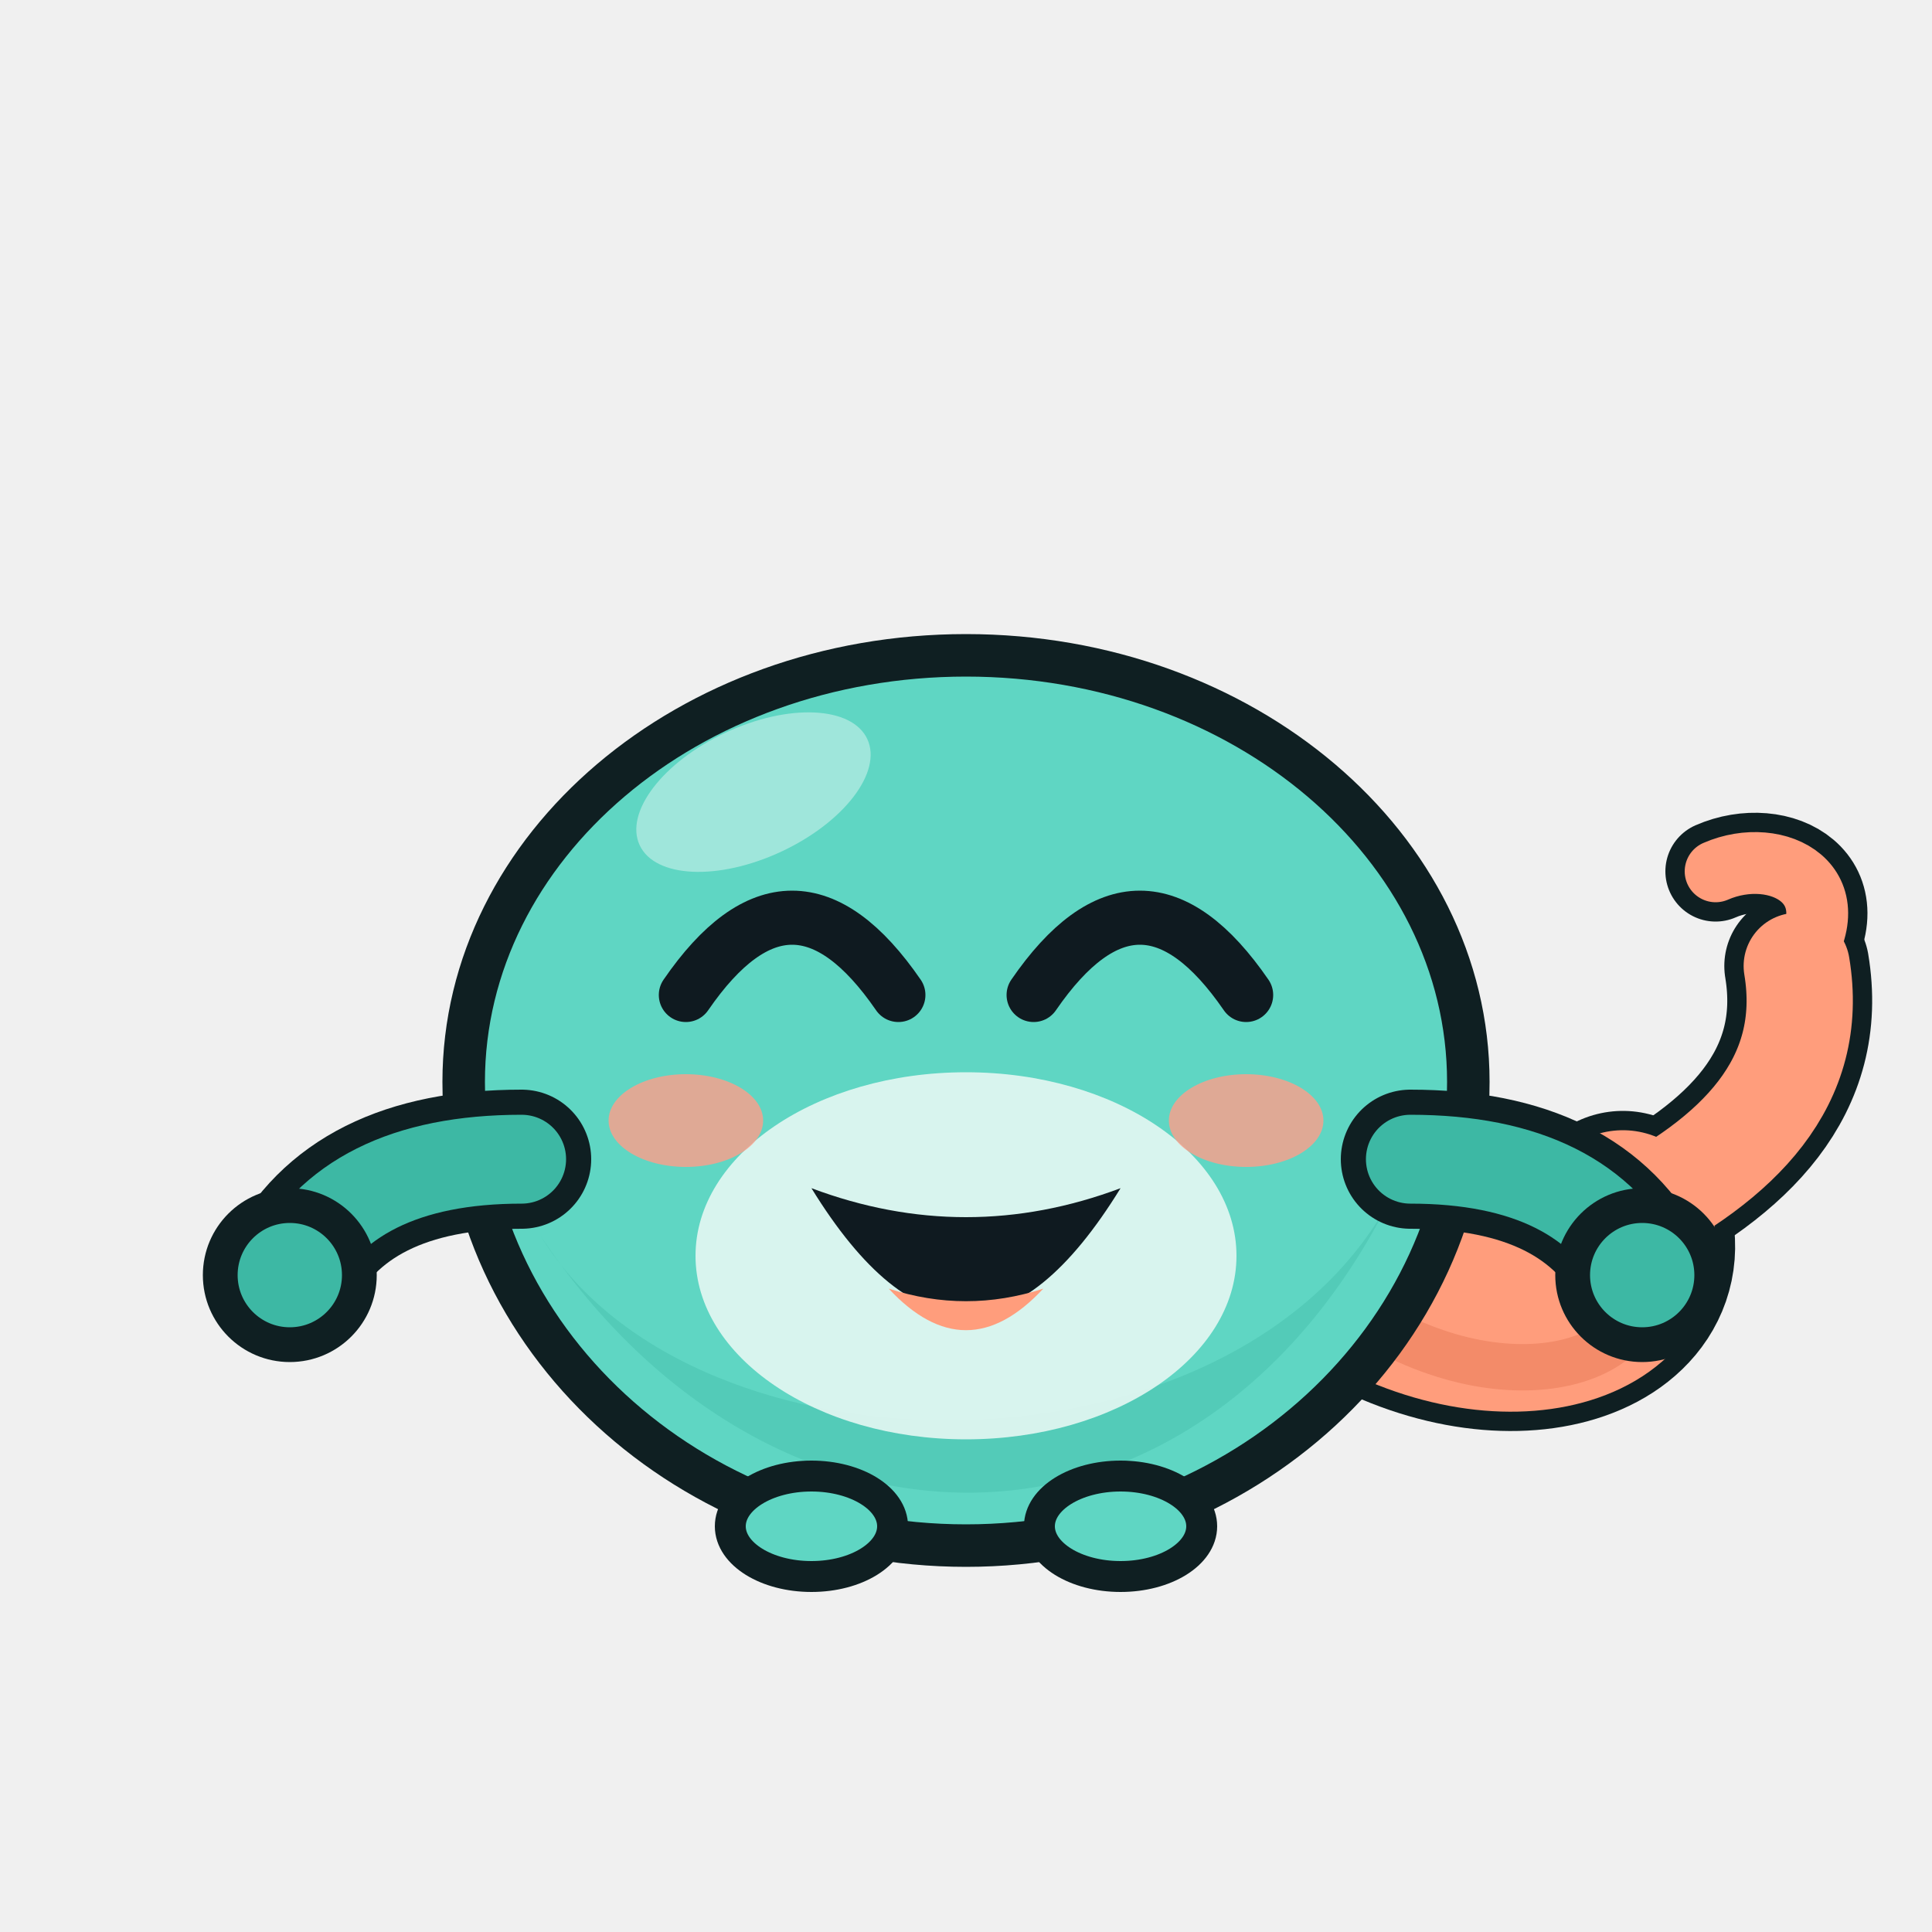
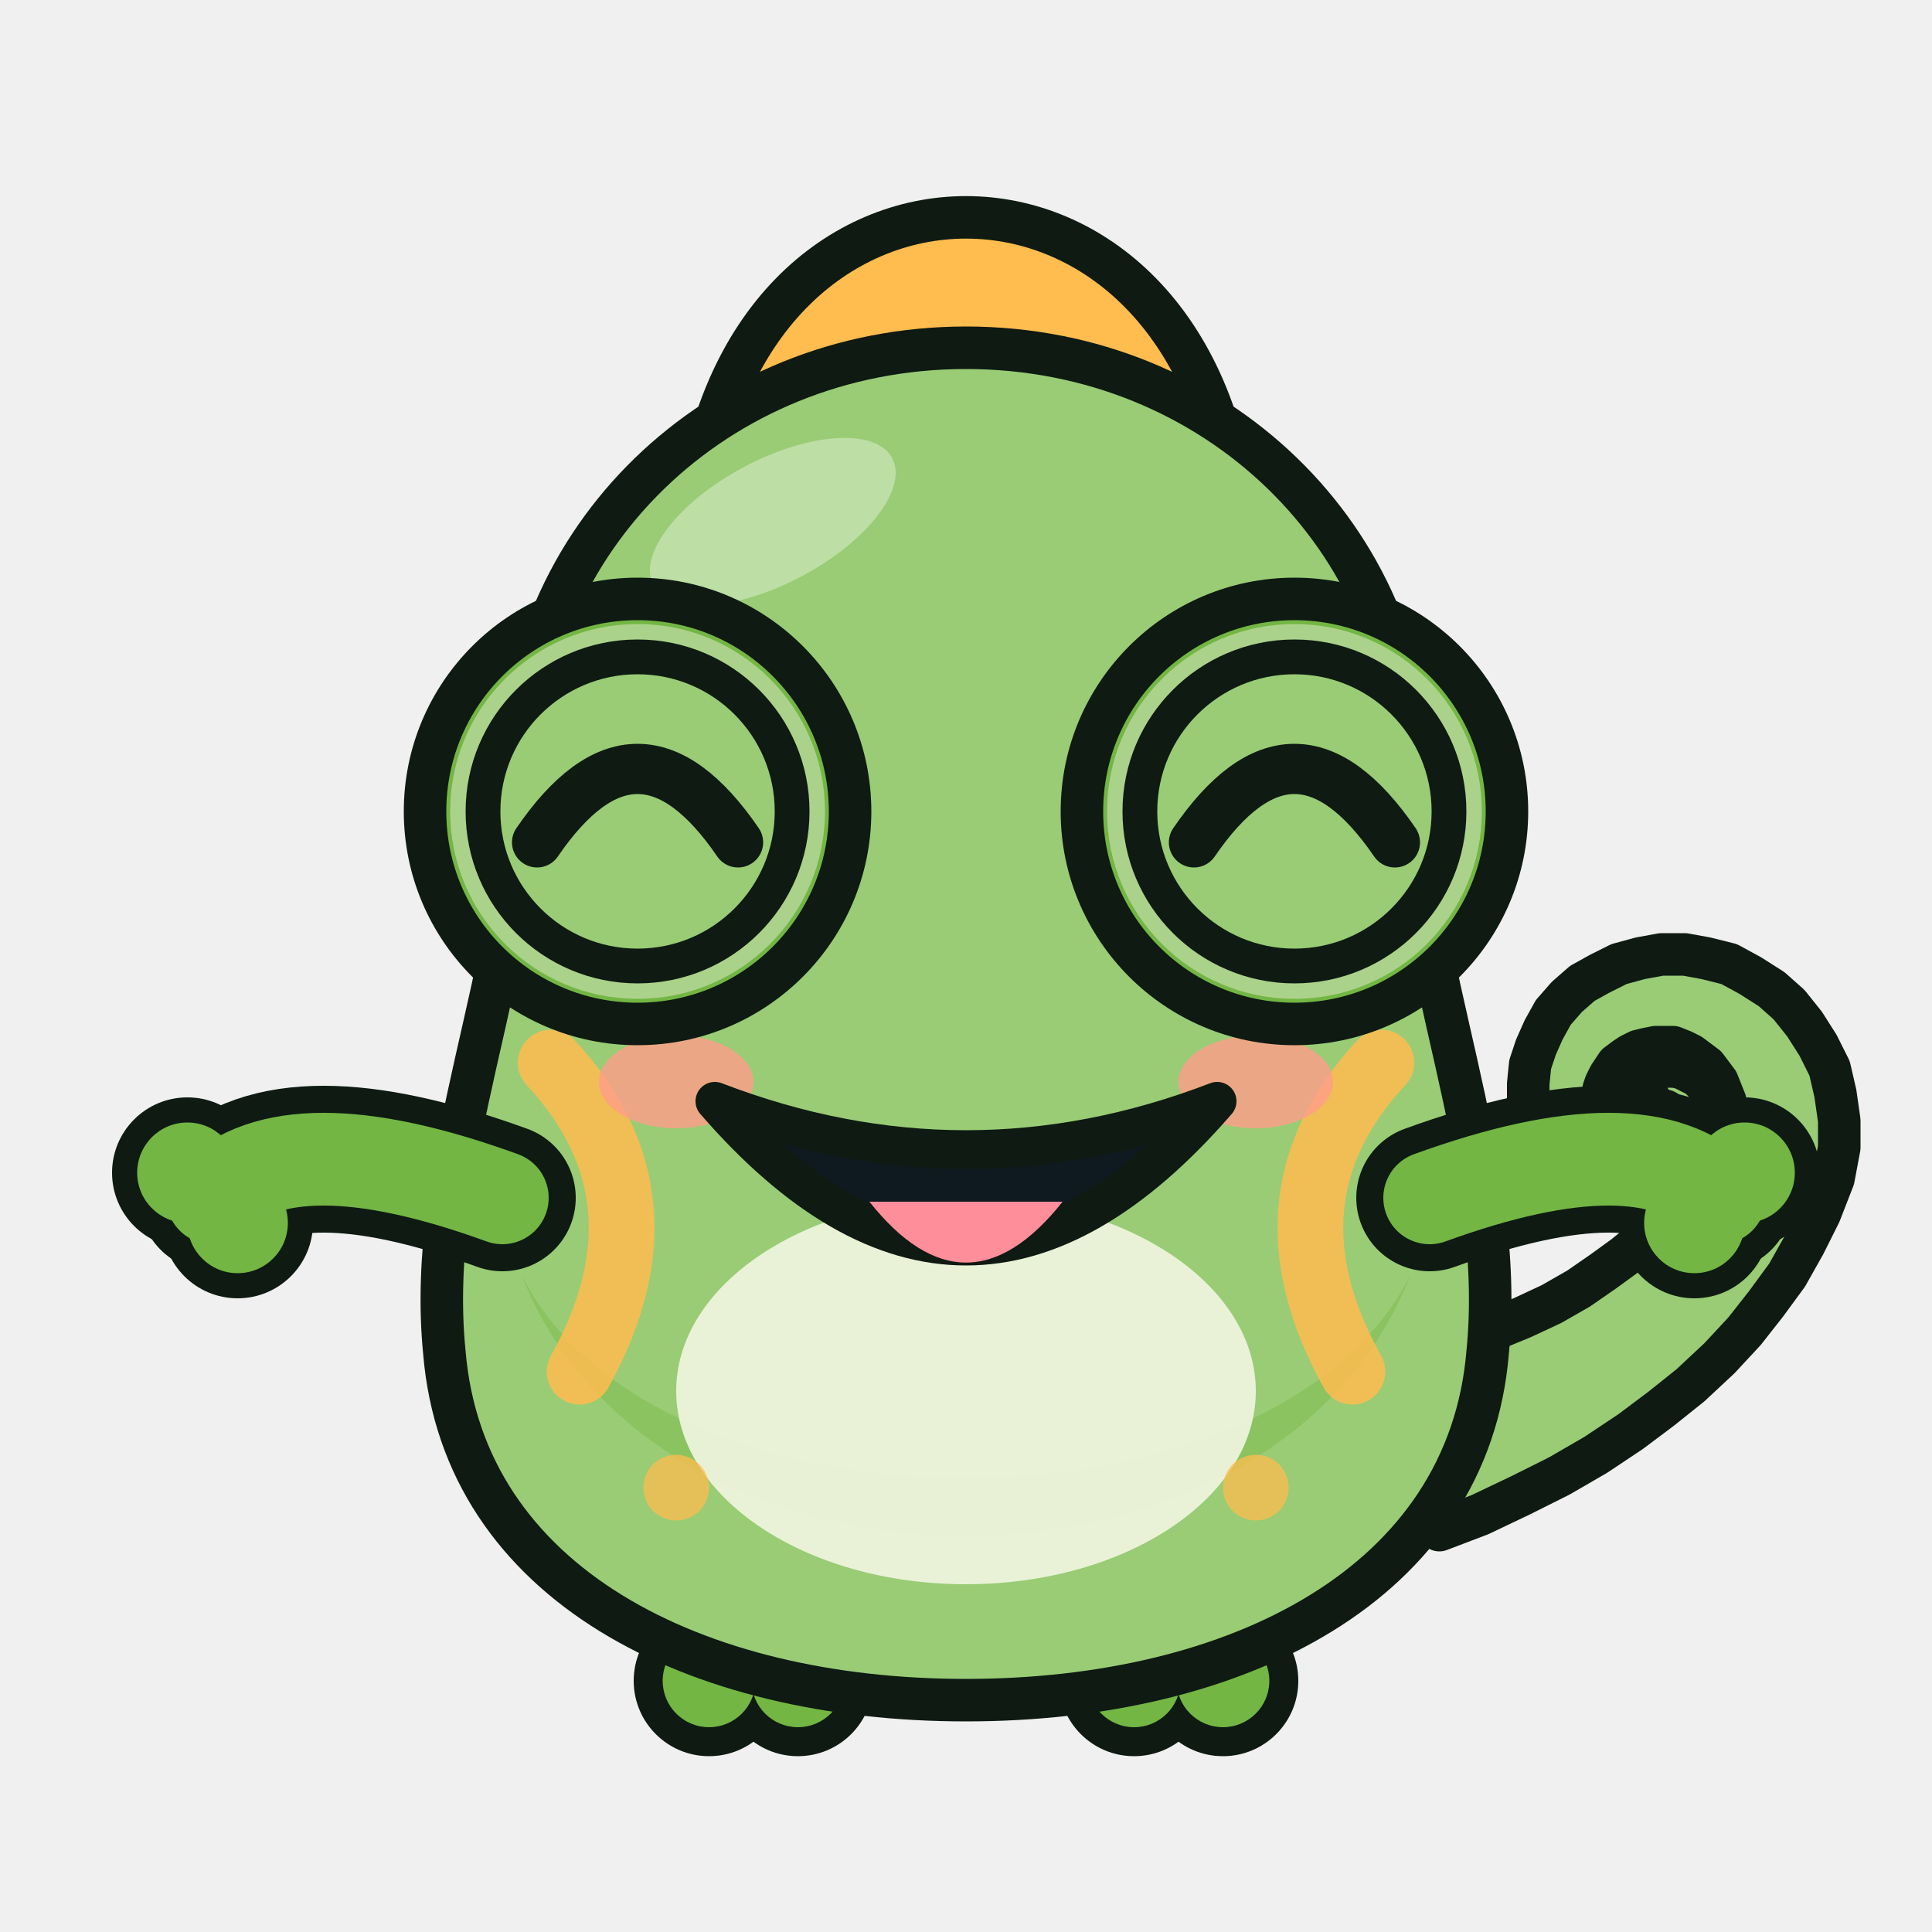
<svg xmlns="http://www.w3.org/2000/svg" viewBox="0 0 100 100" width="256" height="256" role="img" aria-label="Mascot smiling">
-   <g transform="translate(50,56) rotate(0) scale(1,1) translate(-50,-56)">
-     <g>
-       <path d="M70,66 C78,71 86,68 84,63" fill="none" stroke="#0F1F22" stroke-width="11" stroke-linecap="round" stroke-linejoin="round" />
-       <path d="M84,63 C90,60 94,56 93,50" fill="none" stroke="#0F1F22" stroke-width="7.5" stroke-linecap="round" stroke-linejoin="round" />
-       <path d="M93,50 C96,45.8 92,43.7 88.8,45.1" fill="none" stroke="#0F1F22" stroke-width="5.2" stroke-linecap="round" stroke-linejoin="round" />
-       <path d="M70,66 C78,71 86,68 84,63" fill="none" stroke="#FF9D7C" stroke-width="9" stroke-linecap="round" stroke-linejoin="round" />
-       <path d="M84,63 C90,60 94,56 93,50" fill="none" stroke="#FF9D7C" stroke-width="5.5" stroke-linecap="round" stroke-linejoin="round" />
-       <path d="M93,50 C96,45.8 92,43.7 88.8,45.1" fill="none" stroke="#FF9D7C" stroke-width="3.2" stroke-linecap="round" stroke-linejoin="round" />
-       <path d="M70,66 C78,71 86,68 84,63" fill="none" stroke="#E87C5A" stroke-width="2.4" stroke-linecap="round" stroke-linejoin="round" stroke-opacity="0.55" transform="translate(0.6,2.2)" />
-     </g>
-     <path d="M24,56C24,43.81 35.64,33.92 50,33.92C64.36,33.92 76,43.81 76,56C76,69.26 64.36,80 50,80C35.64,80 24,69.26 24,56Z" fill="#5FD6C3" stroke="#0F1F22" stroke-width="2.2" />
-     <path d="M28,64 C40,82 62,82 72,62 C64,77 36,77 28,64Z" fill="#3DB8A4" fill-opacity="0.35" />
-     <ellipse cx="50" cy="65" rx="14" ry="9.5" fill="#E6F7F3" fill-opacity="0.9" />
-     <ellipse cx="39" cy="41" rx="6.5" ry="3.4" fill="#FFFFFF" fill-opacity="0.4" transform="rotate(-25 39 41)" />
-     <ellipse cx="42" cy="79" rx="4.2" ry="2.6" fill="#5FD6C3" stroke="#0F1F22" stroke-width="1.6" />
-     <ellipse cx="58" cy="79" rx="4.2" ry="2.6" fill="#5FD6C3" stroke="#0F1F22" stroke-width="1.6" />
-     <g>
-       <path d="M27,60 Q18,60 15,66" fill="none" stroke="#0F1F22" stroke-width="7.2" stroke-linecap="round" stroke-linejoin="round" />
-       <path d="M27,60 Q18,60 15,66" fill="none" stroke="#3DB8A4" stroke-width="4.6" stroke-linecap="round" stroke-linejoin="round" />
-       <circle cx="15" cy="66" r="3.6" fill="#3DB8A4" stroke="#0F1F22" stroke-width="1.8" />
-     </g>
-     <g>
-       <path d="M73,60 Q82,60 85,66" fill="none" stroke="#0F1F22" stroke-width="7.2" stroke-linecap="round" stroke-linejoin="round" />
-       <path d="M73,60 Q82,60 85,66" fill="none" stroke="#3DB8A4" stroke-width="4.6" stroke-linecap="round" stroke-linejoin="round" />
-       <circle cx="85" cy="66" r="3.6" fill="#3DB8A4" stroke="#0F1F22" stroke-width="1.8" />
-     </g>
-     <path d="M35.5,51.5 Q41,43.5 46.5,51.5" fill="none" stroke="#0F1A20" stroke-width="2.8" stroke-linecap="round" stroke-linejoin="round" />
-     <path d="M53.5,51.5 Q59,43.5 64.5,51.5" fill="none" stroke="#0F1A20" stroke-width="2.8" stroke-linecap="round" stroke-linejoin="round" />
-     <path d="M42,61.5 Q50,74.5 58,61.5 Q50,64.5 42,61.5Z" fill="#0F1A20" />
-     <path d="M46,66.7 Q50,71 54,66.7 Q50,68 46,66.7Z" fill="#FF9D7C" />
-     <ellipse cx="35.5" cy="58" rx="4" ry="2.4" fill="#FF9E8A" fill-opacity="0.8" />
-     <ellipse cx="64.5" cy="58" rx="4" ry="2.4" fill="#FF9E8A" fill-opacity="0.8" />
+   <g>
+     <path d="M74.5,79.2L76.6,78.4L78.7,77.4L80.7,76.4L82.6,75.3L84.4,74.1L86,72.9L87.5,71.7L89,70.3L90.3,68.9L91.4,67.5L92.5,66L93.4,64.4L94.2,62.8L94.9,61L95.2,59.4L95.2,58L95,56.6L94.7,55.3L94.1,54.1L93.4,53L92.6,52L91.7,51.2L90.6,50.5L89.5,49.9L88.3,49.6L87.2,49.4L86,49.4L84.9,49.6L83.8,49.9L82.8,50.4L81.9,50.9L81.1,51.6L80.4,52.4L79.9,53.3L79.5,54.2L79.2,55.1L79.1,56.1L79.1,57L79.3,57.9L79.6,58.8L80,59.6L80.5,60.3L81,60.9L81.7,61.4L82.4,61.8L83.1,62.1L83.8,62.2L84.6,62.3L85.3,62.2L86,62.1L86.6,61.8L87.2,61.5L87.7,61.1L88.1,60.6L88.5,60.1L88.8,59.6L88.9,59L89,58.5L89,57.9L88.9,57.4L88.7,56.9L88.5,56.4L88.2,56L87.9,55.7L87.5,55.5L87.1,55.3L86.7,55.2L86.1,55.2L85.6,55.4L85.2,56L85.2,56.6L85.5,57.1L86,57.5L86.2,57.5L86.2,57.5L86.2,57.6L86.3,57.7L86.3,57.7L86.3,57.8L86.3,57.9L86.3,58.1L86.3,58.2L86.3,58.3L86.2,58.5L86.1,58.6L86,58.8L85.8,58.9L85.6,59L85.4,59.1L85.2,59.1L85,59.1L84.7,59.1L84.4,59L84.2,58.9L83.9,58.8L83.7,58.6L83.5,58.4L83.3,58.1L83.2,57.8L83.1,57.5L83,57.2L83,56.8L83,56.4L83.1,56.1L83.3,55.7L83.5,55.4L83.7,55.1L84.1,54.8L84.4,54.6L84.8,54.4L85.2,54.3L85.7,54.2L86.1,54.2L86.6,54.2L87.1,54.4L87.5,54.6L87.9,54.9L88.3,55.2L88.6,55.6L88.9,56L89.1,56.5L89.3,57L89.3,57.5L89.3,58.1L89.2,58.6L89.1,59L88.6,60L87.9,61.1L87.1,62.1L86.2,63.1L85.2,64.1L84.1,65L83,65.8L81.7,66.7L80.3,67.5L78.8,68.2L77.1,68.9L75.4,69.6L73.5,70.2L71.5,70.8Z" fill="#99CC75" stroke="#0E1A12" stroke-width="2.2" stroke-linejoin="round" />
+     <path d="M36,27 C38,6 62,6 64,27 Z" fill="#FFBC4F" stroke="#0E1A12" stroke-width="2.2" stroke-linejoin="round" />
+     <circle cx="36.7" cy="87" r="3.9" fill="#0E1A12" />
+     <circle cx="41.3" cy="87" r="3.9" fill="#0E1A12" />
+     <circle cx="36.7" cy="87" r="2.4" fill="#73B643" />
+     <circle cx="41.3" cy="87" r="2.4" fill="#73B643" />
+     <circle cx="58.7" cy="87" r="3.9" fill="#0E1A12" />
+     <circle cx="63.3" cy="87" r="3.9" fill="#0E1A12" />
+     <circle cx="58.7" cy="87" r="2.4" fill="#73B643" />
+     <circle cx="63.3" cy="87" r="2.4" fill="#73B643" />
+     <path d="M50,18 C63,18 73,28 73,40 C73,50 78,60 77,70 C76,82 64,88 50,88 C36,88 24,82 23,70 C22,60 27,50 27,40 C27,28 37,18 50,18 Z" fill="#99CC75" stroke="#0E1A12" stroke-width="2.2" stroke-linejoin="round" />
+     <path d="M27,66 C34,84 66,84 73,66 C66,80 34,80 27,66 Z" fill="#73B643" fill-opacity="0.4" />
+     <ellipse cx="50" cy="72" rx="15" ry="10" fill="#F0F5E0" fill-opacity="0.92" />
+     <path d="M28.5,55 Q35,62 30,71" fill="none" stroke="#FFBC4F" stroke-width="3.4" stroke-linecap="round" stroke-linejoin="round" stroke-opacity="0.85" />
+     <path d="M71.5,55 Q65,62 70,71" fill="none" stroke="#FFBC4F" stroke-width="3.4" stroke-linecap="round" stroke-linejoin="round" stroke-opacity="0.85" />
+     <circle cx="35" cy="77" r="1.7" fill="#FFBC4F" fill-opacity="0.75" />
+     <circle cx="65" cy="77" r="1.7" fill="#FFBC4F" fill-opacity="0.75" />
+     <ellipse cx="40" cy="27" rx="7" ry="3.2" fill="#FFFFFF" fill-opacity="0.35" transform="rotate(-28 40 27)" />
+     <path d="M26,62 Q15,58 11,62" fill="none" stroke="#0E1A12" stroke-width="7.6" stroke-linecap="round" stroke-linejoin="round" />
+     <circle cx="9.7" cy="60.7" r="3.9" fill="#0E1A12" />
+     <circle cx="12.3" cy="63.3" r="3.9" fill="#0E1A12" />
+     <path d="M26,62 Q15,58 11,62" fill="none" stroke="#73B643" stroke-width="4.8" stroke-linecap="round" stroke-linejoin="round" />
+     <circle cx="9.7" cy="60.7" r="2.6" fill="#73B643" />
+     <circle cx="12.3" cy="63.3" r="2.6" fill="#73B643" />
+     <path d="M74,62 Q85,58 89,62" fill="none" stroke="#0E1A12" stroke-width="7.6" stroke-linecap="round" stroke-linejoin="round" />
+     <circle cx="87.7" cy="63.3" r="3.9" fill="#0E1A12" />
+     <circle cx="90.3" cy="60.7" r="3.9" fill="#0E1A12" />
+     <path d="M74,62 Q85,58 89,62" fill="none" stroke="#73B643" stroke-width="4.8" stroke-linecap="round" stroke-linejoin="round" />
+     <circle cx="87.7" cy="63.3" r="2.6" fill="#73B643" />
+     <circle cx="90.3" cy="60.7" r="2.6" fill="#73B643" />
+     <ellipse cx="35" cy="56" rx="4" ry="2.4" fill="#FF9E8A" fill-opacity="0.8" />
+     <ellipse cx="65" cy="56" rx="4" ry="2.4" fill="#FF9E8A" fill-opacity="0.8" />
+     <path d="M37,57 Q50,72 63,57 Q50,62 37,57 Z" fill="#0F1A20" stroke="#0E1A12" stroke-width="2" stroke-linejoin="round" />
+     <path d="M45,62.2 Q50,68.5 55,62.2 Z" fill="#FF8E9B" />
+     <circle cx="33" cy="42" r="11" fill="#73B643" stroke="#0E1A12" stroke-width="2.2" />
+     <circle cx="33" cy="42" r="9.1" fill="none" stroke="#F0F5E0" stroke-opacity="0.45" stroke-width="1.2" />
+     <circle cx="33" cy="42" r="8" fill="#99CC75" stroke="#0E1A12" stroke-width="1.8" />
+     <path d="M27.8,43.6 Q33,36 38.2,43.6" fill="none" stroke="#0E1A12" stroke-width="2.6" stroke-linecap="round" stroke-linejoin="round" />
+     <circle cx="67" cy="42" r="11" fill="#73B643" stroke="#0E1A12" stroke-width="2.2" />
+     <circle cx="67" cy="42" r="9.1" fill="none" stroke="#F0F5E0" stroke-opacity="0.45" stroke-width="1.2" />
+     <circle cx="67" cy="42" r="8" fill="#99CC75" stroke="#0E1A12" stroke-width="1.8" />
+     <path d="M61.8,43.6 Q67,36 72.2,43.6" fill="none" stroke="#0E1A12" stroke-width="2.6" stroke-linecap="round" stroke-linejoin="round" />
  </g>
</svg>
